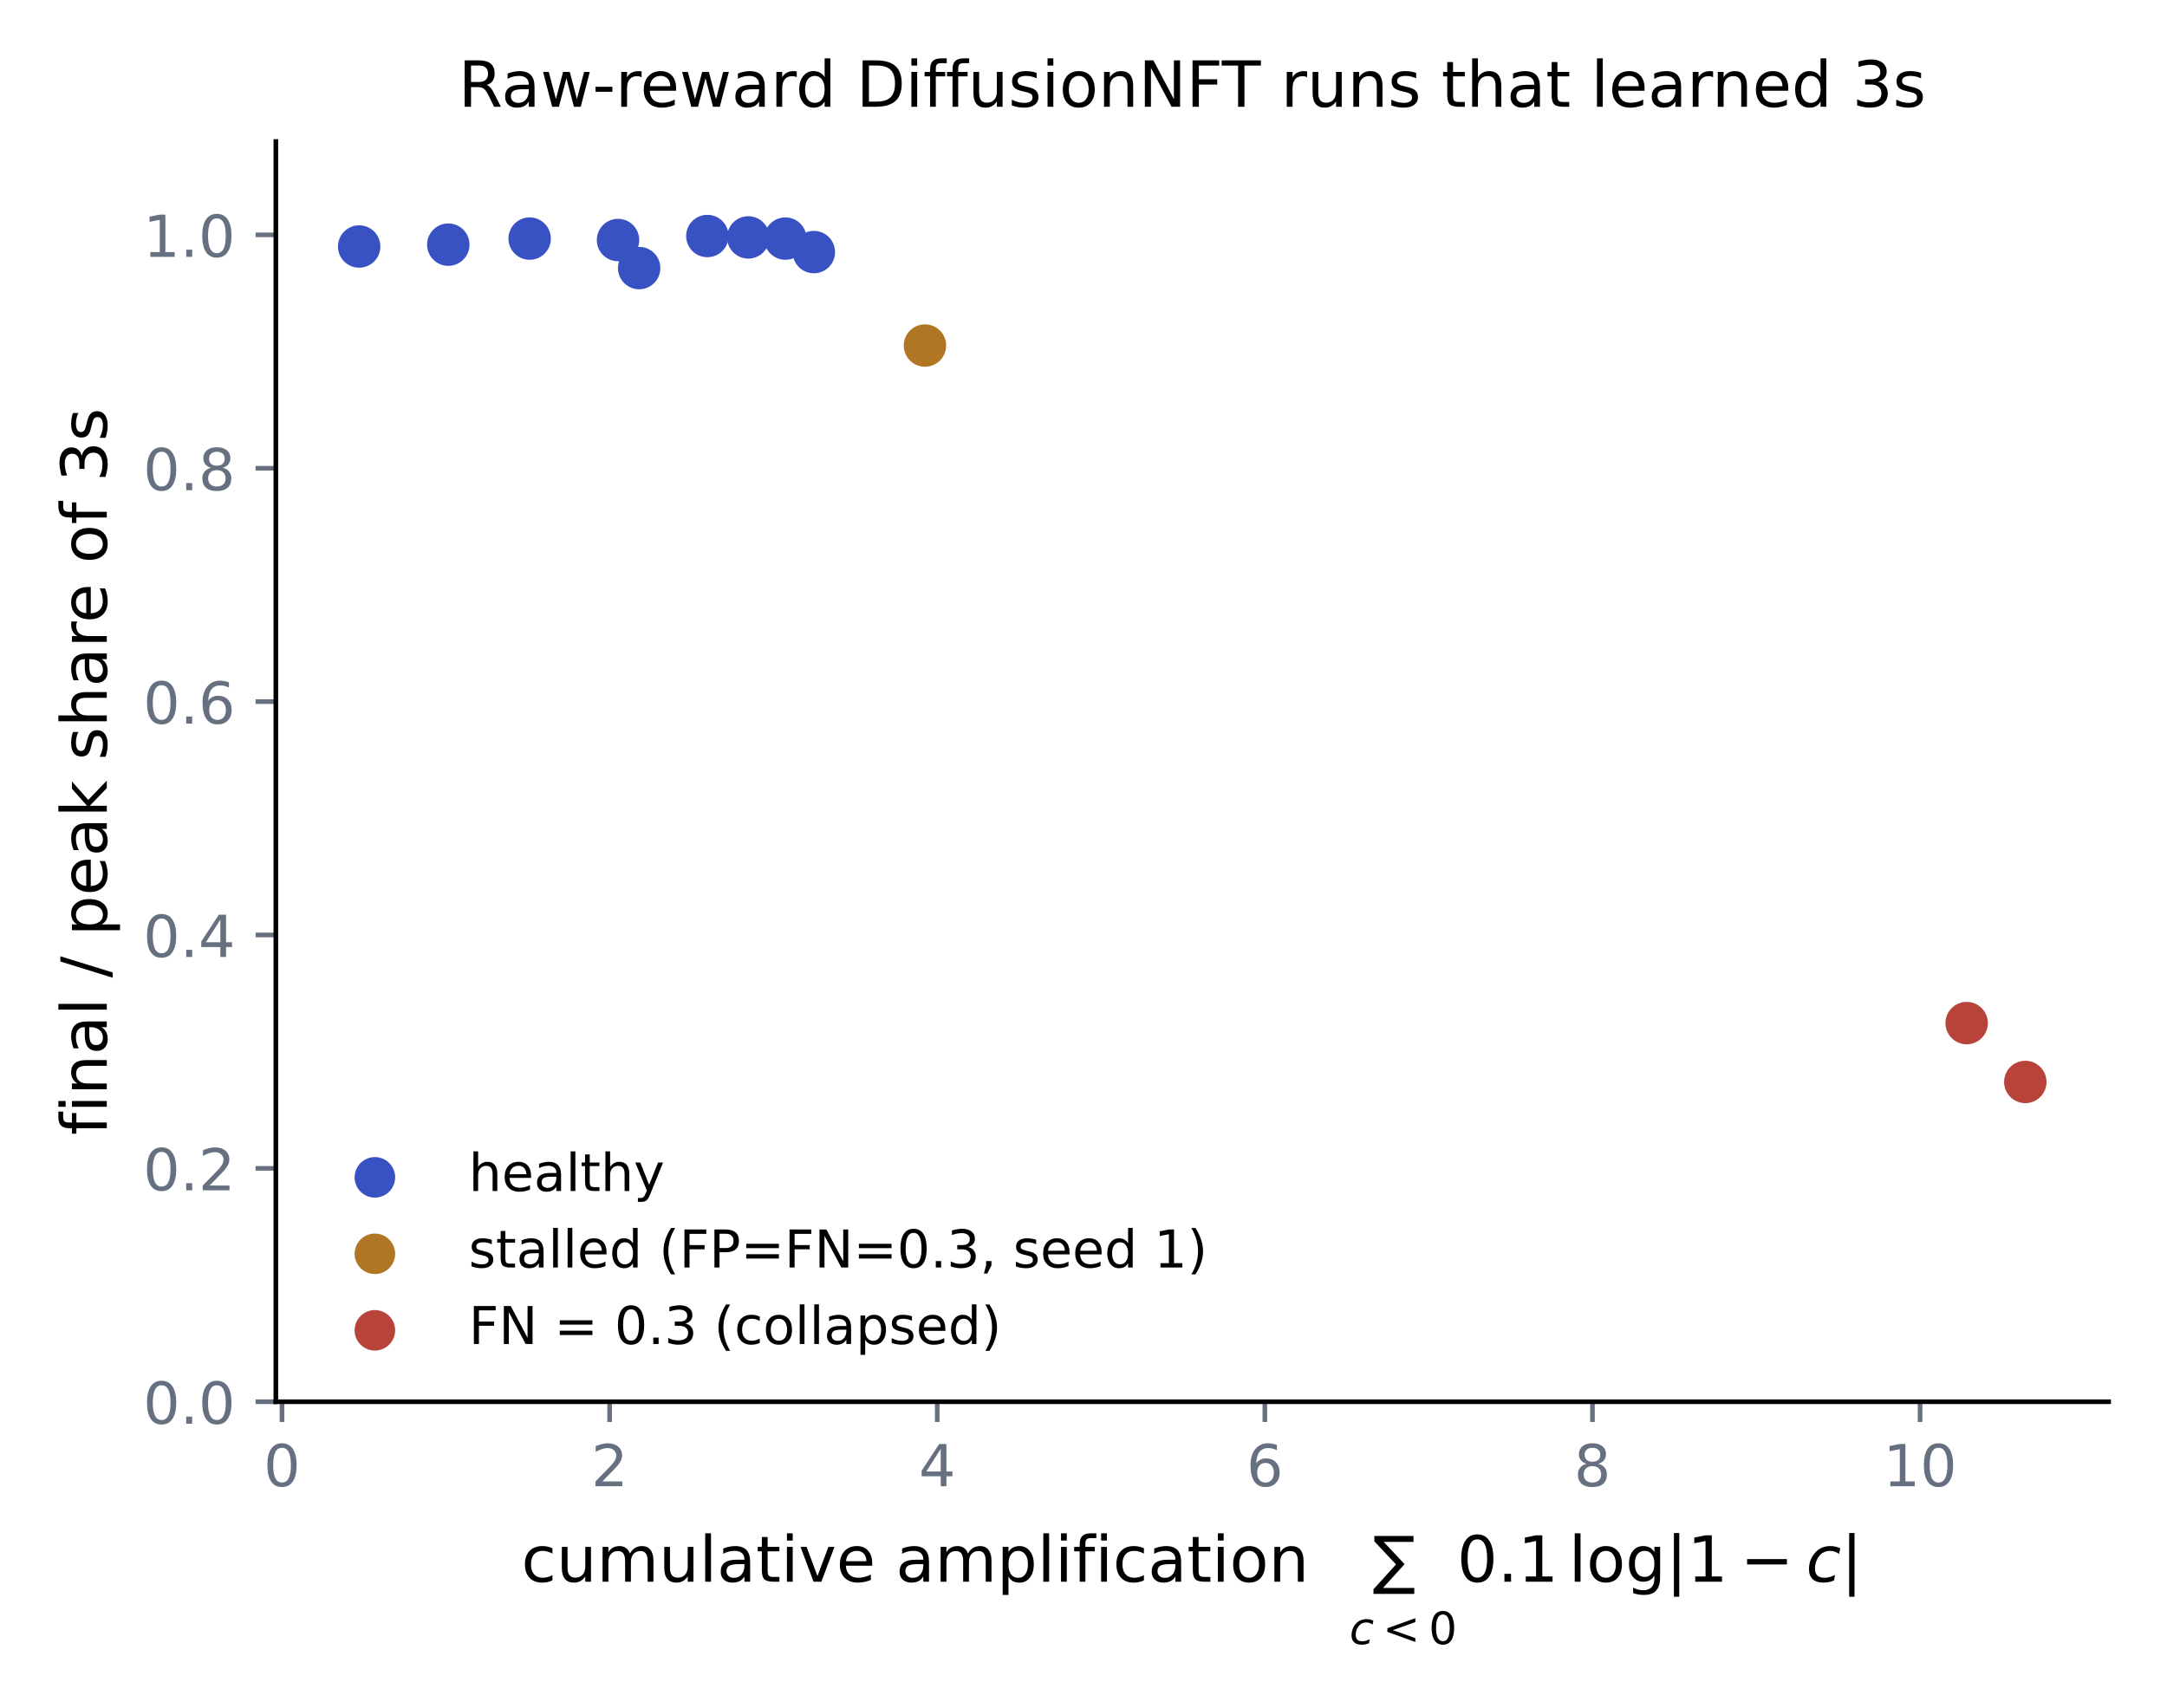
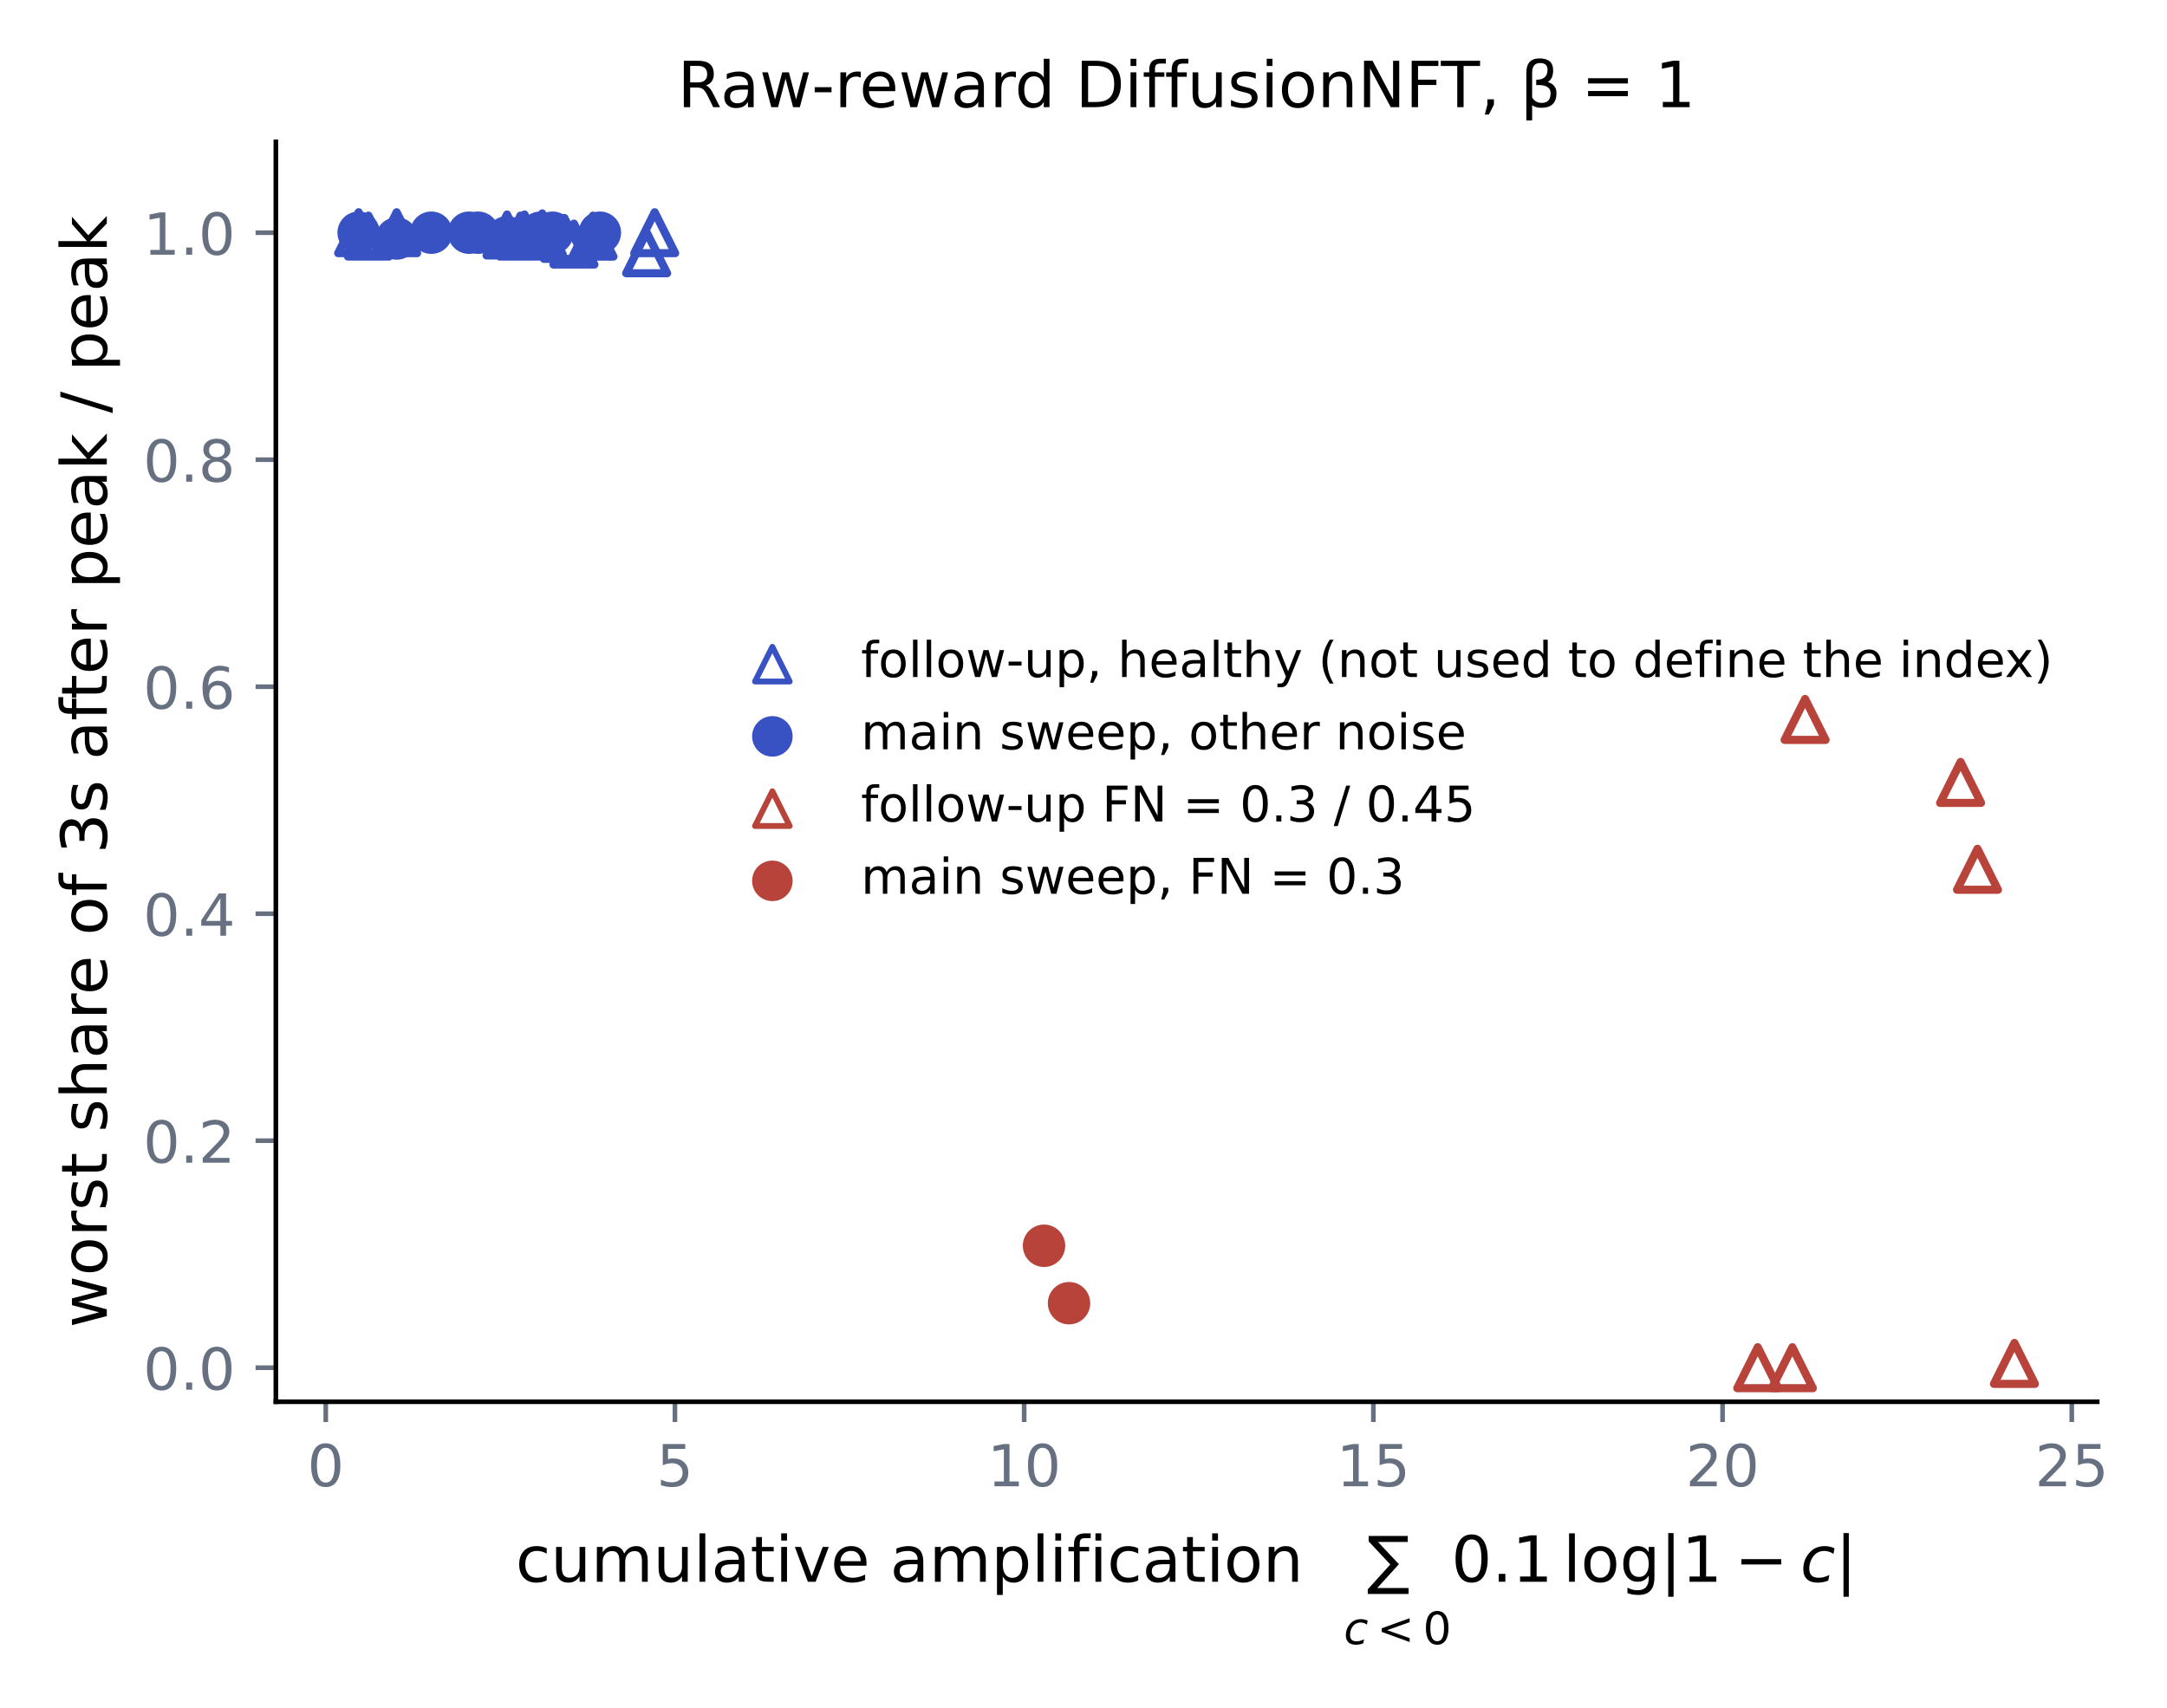
- <svg xmlns="http://www.w3.org/2000/svg" xmlns:xlink="http://www.w3.org/1999/xlink" width="374.16pt" height="294.96pt" viewBox="0 0 374.16 294.96" version="1.1">
+ <svg xmlns="http://www.w3.org/2000/svg" xmlns:xlink="http://www.w3.org/1999/xlink" width="374.153pt" height="294.96pt" viewBox="0 0 374.153 294.96" version="1.1">
  <defs>
    <style type="text/css">*{stroke-linejoin: round; stroke-linecap: butt}</style>
  </defs>
  <g id="figure_1">
    <g id="patch_1">
-       <path d="M 0 294.96  L 374.16 294.96  L 374.16 0  L 0 0  z " style="fill: #ffffff" />
+       <path d="M 0 294.96  L 374.153 294.96  L 374.153 0  L 0 0  z " style="fill: #ffffff" />
    </g>
    <g id="axes_1">
      <g id="patch_2">
-         <path d="M 47.629 242.091  L 364.08 242.091  L 364.08 24.438  L 47.629 24.438  z " style="fill: #ffffff" />
-       </g>
-       <g id="PathCollection_1" />
+         <path d="M 47.629 242.091  L 362.105 242.091  L 362.105 24.507  L 47.629 24.507  z " style="fill: #ffffff" />
+       </g>
+       <g id="PathCollection_1">
+         <path d="M 0 291.96  L -1 293.96  M 2 295.96  L 0 291.96  " clip-path="url(#pb9913b34c0)" style="fill: none; stroke: #3852c4" />
+       </g>
      <g id="PathCollection_2" />
-       <g id="PathCollection_3" />
+       <g id="PathCollection_3">
+         <path d="M 0 291.96  L -1 293.96  M 2 295.96  L 0 291.96  " clip-path="url(#pb9913b34c0)" style="fill: none; stroke: #b8433a" />
+       </g>
+       <g id="PathCollection_4" />
      <g id="matplotlib.axis_1">
        <g id="xtick_1">
          <g id="line2d_1">
            <defs>
-               <path id="me8b8d23916" d="M 0 0  L 0 3.5  " style="stroke: #667080; stroke-width: 0.8" />
+               <path id="m4559c997e4" d="M 0 0  L 0 3.5  " style="stroke: #667080; stroke-width: 0.8" />
            </defs>
            <g>
-               <use xlink:href="#me8b8d23916" x="48.693" y="242.091" style="fill: #667080; stroke: #667080; stroke-width: 0.8" />
+               <use xlink:href="#m4559c997e4" x="56.244" y="242.091" style="fill: #667080; stroke: #667080; stroke-width: 0.8" />
            </g>
          </g>
          <g id="text_1">
-             <text style="font-size: 10px; font-family: 'DejaVu Sans'; text-anchor: middle; fill: #667080" x="48.693" y="256.69" transform="rotate(-0 48.69291 256.6898)">0</text>
+             <text style="font-size: 10px; font-family: 'DejaVu Sans'; text-anchor: middle; fill: #667080" x="56.244" y="256.69" transform="rotate(-0 56.24432 256.6898)">0</text>
          </g>
        </g>
        <g id="xtick_2">
          <g id="line2d_2">
            <g>
-               <use xlink:href="#me8b8d23916" x="105.26" y="242.091" style="fill: #667080; stroke: #667080; stroke-width: 0.8" />
+               <use xlink:href="#m4559c997e4" x="116.537" y="242.091" style="fill: #667080; stroke: #667080; stroke-width: 0.8" />
            </g>
          </g>
          <g id="text_2">
-             <text style="font-size: 10px; font-family: 'DejaVu Sans'; text-anchor: middle; fill: #667080" x="105.26" y="256.69" transform="rotate(-0 105.2595 256.6898)">2</text>
+             <text style="font-size: 10px; font-family: 'DejaVu Sans'; text-anchor: middle; fill: #667080" x="116.537" y="256.69" transform="rotate(-0 116.5375 256.6898)">5</text>
          </g>
        </g>
        <g id="xtick_3">
          <g id="line2d_3">
            <g>
-               <use xlink:href="#me8b8d23916" x="161.826" y="242.091" style="fill: #667080; stroke: #667080; stroke-width: 0.8" />
+               <use xlink:href="#m4559c997e4" x="176.831" y="242.091" style="fill: #667080; stroke: #667080; stroke-width: 0.8" />
            </g>
          </g>
          <g id="text_3">
-             <text style="font-size: 10px; font-family: 'DejaVu Sans'; text-anchor: middle; fill: #667080" x="161.826" y="256.69" transform="rotate(-0 161.8262 256.6898)">4</text>
+             <text style="font-size: 10px; font-family: 'DejaVu Sans'; text-anchor: middle; fill: #667080" x="176.831" y="256.69" transform="rotate(-0 176.8307 256.6898)">10</text>
          </g>
        </g>
        <g id="xtick_4">
          <g id="line2d_4">
            <g>
-               <use xlink:href="#me8b8d23916" x="218.393" y="242.091" style="fill: #667080; stroke: #667080; stroke-width: 0.8" />
+               <use xlink:href="#m4559c997e4" x="237.124" y="242.091" style="fill: #667080; stroke: #667080; stroke-width: 0.8" />
            </g>
          </g>
          <g id="text_4">
-             <text style="font-size: 10px; font-family: 'DejaVu Sans'; text-anchor: middle; fill: #667080" x="218.393" y="256.69" transform="rotate(-0 218.3928 256.6898)">6</text>
+             <text style="font-size: 10px; font-family: 'DejaVu Sans'; text-anchor: middle; fill: #667080" x="237.124" y="256.69" transform="rotate(-0 237.1238 256.6898)">15</text>
          </g>
        </g>
        <g id="xtick_5">
          <g id="line2d_5">
            <g>
-               <use xlink:href="#me8b8d23916" x="274.959" y="242.091" style="fill: #667080; stroke: #667080; stroke-width: 0.8" />
+               <use xlink:href="#m4559c997e4" x="297.417" y="242.091" style="fill: #667080; stroke: #667080; stroke-width: 0.8" />
            </g>
          </g>
          <g id="text_5">
-             <text style="font-size: 10px; font-family: 'DejaVu Sans'; text-anchor: middle; fill: #667080" x="274.959" y="256.69" transform="rotate(-0 274.9594 256.6898)">8</text>
+             <text style="font-size: 10px; font-family: 'DejaVu Sans'; text-anchor: middle; fill: #667080" x="297.417" y="256.69" transform="rotate(-0 297.417 256.6898)">20</text>
          </g>
        </g>
        <g id="xtick_6">
          <g id="line2d_6">
            <g>
-               <use xlink:href="#me8b8d23916" x="331.526" y="242.091" style="fill: #667080; stroke: #667080; stroke-width: 0.8" />
+               <use xlink:href="#m4559c997e4" x="357.71" y="242.091" style="fill: #667080; stroke: #667080; stroke-width: 0.8" />
            </g>
          </g>
          <g id="text_6">
-             <text style="font-size: 10px; font-family: 'DejaVu Sans'; text-anchor: middle; fill: #667080" x="331.526" y="256.69" transform="rotate(-0 331.5261 256.6898)">10</text>
+             <text style="font-size: 10px; font-family: 'DejaVu Sans'; text-anchor: middle; fill: #667080" x="357.71" y="256.69" transform="rotate(-0 357.7102 256.6898)">25</text>
          </g>
        </g>
        <g id="text_7">
-           <g transform="translate(90.02429 273.9895)">
+           <g transform="translate(89.03717 273.9895)">
            <text>
              <tspan x="0" y="-0.812" style="font-size: 11px; font-family: 'DejaVu Sans'">c</tspan>
              <tspan x="6.048" y="-0.812" style="font-size: 11px; font-family: 'DejaVu Sans'">u</tspan>
              <tspan x="13.02" y="-0.812" style="font-size: 11px; font-family: 'DejaVu Sans'">m</tspan>
              <tspan x="23.735" y="-0.812" style="font-size: 11px; font-family: 'DejaVu Sans'">u</tspan>
              <tspan x="30.707" y="-0.812" style="font-size: 11px; font-family: 'DejaVu Sans'">l</tspan>
              <tspan x="33.763" y="-0.812" style="font-size: 11px; font-family: 'DejaVu Sans'">a</tspan>
              <tspan x="40.503" y="-0.812" style="font-size: 11px; font-family: 'DejaVu Sans'">t</tspan>
              <tspan x="44.816" y="-0.812" style="font-size: 11px; font-family: 'DejaVu Sans'">i</tspan>
              <tspan x="47.873" y="-0.812" style="font-size: 11px; font-family: 'DejaVu Sans'">v</tspan>
              <tspan x="54.382" y="-0.812" style="font-size: 11px; font-family: 'DejaVu Sans'">e</tspan>
              <tspan x="61.15" y="-0.812" style="font-size: 11px; font-family: 'DejaVu Sans'"> </tspan>
              <tspan x="64.646" y="-0.812" style="font-size: 11px; font-family: 'DejaVu Sans'">a</tspan>
              <tspan x="71.387" y="-0.812" style="font-size: 11px; font-family: 'DejaVu Sans'">m</tspan>
              <tspan x="82.103" y="-0.812" style="font-size: 11px; font-family: 'DejaVu Sans'">p</tspan>
              <tspan x="89.085" y="-0.812" style="font-size: 11px; font-family: 'DejaVu Sans'">l</tspan>
              <tspan x="92.141" y="-0.812" style="font-size: 11px; font-family: 'DejaVu Sans'">i</tspan>
              <tspan x="95.197" y="-0.812" style="font-size: 11px; font-family: 'DejaVu Sans'">f</tspan>
              <tspan x="99.07" y="-0.812" style="font-size: 11px; font-family: 'DejaVu Sans'">i</tspan>
              <tspan x="102.126" y="-0.812" style="font-size: 11px; font-family: 'DejaVu Sans'">c</tspan>
              <tspan x="108.174" y="-0.812" style="font-size: 11px; font-family: 'DejaVu Sans'">a</tspan>
              <tspan x="114.915" y="-0.812" style="font-size: 11px; font-family: 'DejaVu Sans'">t</tspan>
              <tspan x="119.228" y="-0.812" style="font-size: 11px; font-family: 'DejaVu Sans'">i</tspan>
              <tspan x="122.284" y="-0.812" style="font-size: 11px; font-family: 'DejaVu Sans'">o</tspan>
              <tspan x="129.014" y="-0.812" style="font-size: 11px; font-family: 'DejaVu Sans'">n</tspan>
              <tspan x="135.985" y="-0.812" style="font-size: 11px; font-family: 'DejaVu Sans'"> </tspan>
              <tspan x="139.482" y="-0.812" style="font-size: 11px; font-family: 'DejaVu Sans'"> </tspan>
              <tspan x="161.563" y="-0.812" style="font-size: 11px; font-family: 'DejaVu Sans'">0</tspan>
              <tspan x="168.562" y="-0.812" style="font-size: 11px; font-family: 'DejaVu Sans'">.</tspan>
              <tspan x="172.058" y="-0.812" style="font-size: 11px; font-family: 'DejaVu Sans'">1</tspan>
              <tspan x="180.843" y="-0.812" style="font-size: 11px; font-family: 'DejaVu Sans'">l</tspan>
              <tspan x="183.899" y="-0.812" style="font-size: 11px; font-family: 'DejaVu Sans'">o</tspan>
              <tspan x="190.629" y="-0.812" style="font-size: 11px; font-family: 'DejaVu Sans'">g</tspan>
              <tspan x="197.611" y="-0.812" style="font-size: 11px; font-family: 'DejaVu Sans'">|</tspan>
              <tspan x="201.317" y="-0.812" style="font-size: 11px; font-family: 'DejaVu Sans'">1</tspan>
              <tspan x="210.459" y="-0.812" style="font-size: 11px; font-family: 'DejaVu Sans'">−</tspan>
              <tspan x="227.867" y="-0.812" style="font-size: 11px; font-family: 'DejaVu Sans'">|</tspan>
              <tspan x="146.979" y="-0.812" style="font-size: 11px; font-family: 'DejaVu Sans Display'">∑</tspan>
              <tspan x="142.979" y="9.955" style="font-style: oblique; font-size: 7.7px; font-family: 'DejaVu Sans'">c</tspan>
              <tspan x="148.712" y="9.955" style="font-size: 7.7px; font-family: 'DejaVu Sans'">&lt;</tspan>
              <tspan x="156.664" y="9.955" style="font-size: 7.7px; font-family: 'DejaVu Sans'">0</tspan>
              <tspan x="221.819" y="-0.812" style="font-style: oblique; font-size: 11px; font-family: 'DejaVu Sans'">c</tspan>
            </text>
          </g>
        </g>
      </g>
      <g id="matplotlib.axis_2">
        <g id="ytick_1">
          <g id="line2d_7">
            <defs>
-               <path id="mddb05b97f5" d="M 0 0  L -3.5 0  " style="stroke: #667080; stroke-width: 0.8" />
+               <path id="m9f59ef8e1e" d="M 0 0  L -3.5 0  " style="stroke: #667080; stroke-width: 0.8" />
            </defs>
            <g>
-               <use xlink:href="#mddb05b97f5" x="47.629" y="242.091" style="fill: #667080; stroke: #667080; stroke-width: 0.8" />
+               <use xlink:href="#m9f59ef8e1e" x="47.629" y="236.211" style="fill: #667080; stroke: #667080; stroke-width: 0.8" />
            </g>
          </g>
          <g id="text_8">
-             <text style="font-size: 10px; font-family: 'DejaVu Sans'; text-anchor: end; fill: #667080" x="40.629" y="245.891" transform="rotate(-0 40.62906 245.8906)">0.0</text>
+             <text style="font-size: 10px; font-family: 'DejaVu Sans'; text-anchor: end; fill: #667080" x="40.629" y="240.01" transform="rotate(-0 40.62906 240.01)">0.0</text>
          </g>
        </g>
        <g id="ytick_2">
          <g id="line2d_8">
            <g>
-               <use xlink:href="#mddb05b97f5" x="47.629" y="201.785" style="fill: #667080; stroke: #667080; stroke-width: 0.8" />
+               <use xlink:href="#m9f59ef8e1e" x="47.629" y="197.006" style="fill: #667080; stroke: #667080; stroke-width: 0.8" />
            </g>
          </g>
          <g id="text_9">
-             <text style="font-size: 10px; font-family: 'DejaVu Sans'; text-anchor: end; fill: #667080" x="40.629" y="205.584" transform="rotate(-0 40.62906 205.5845)">0.2</text>
+             <text style="font-size: 10px; font-family: 'DejaVu Sans'; text-anchor: end; fill: #667080" x="40.629" y="200.806" transform="rotate(-0 40.62906 200.8056)">0.2</text>
          </g>
        </g>
        <g id="ytick_3">
          <g id="line2d_9">
            <g>
-               <use xlink:href="#mddb05b97f5" x="47.629" y="161.479" style="fill: #667080; stroke: #667080; stroke-width: 0.8" />
+               <use xlink:href="#m9f59ef8e1e" x="47.629" y="157.802" style="fill: #667080; stroke: #667080; stroke-width: 0.8" />
            </g>
          </g>
          <g id="text_10">
-             <text style="font-size: 10px; font-family: 'DejaVu Sans'; text-anchor: end; fill: #667080" x="40.629" y="165.278" transform="rotate(-0 40.62906 165.2783)">0.4</text>
+             <text style="font-size: 10px; font-family: 'DejaVu Sans'; text-anchor: end; fill: #667080" x="40.629" y="161.601" transform="rotate(-0 40.62906 161.6012)">0.4</text>
          </g>
        </g>
        <g id="ytick_4">
          <g id="line2d_10">
            <g>
-               <use xlink:href="#mddb05b97f5" x="47.629" y="121.173" style="fill: #667080; stroke: #667080; stroke-width: 0.8" />
+               <use xlink:href="#m9f59ef8e1e" x="47.629" y="118.598" style="fill: #667080; stroke: #667080; stroke-width: 0.8" />
            </g>
          </g>
          <g id="text_11">
-             <text style="font-size: 10px; font-family: 'DejaVu Sans'; text-anchor: end; fill: #667080" x="40.629" y="124.972" transform="rotate(-0 40.62906 124.9722)">0.6</text>
+             <text style="font-size: 10px; font-family: 'DejaVu Sans'; text-anchor: end; fill: #667080" x="40.629" y="122.397" transform="rotate(-0 40.62906 122.3968)">0.6</text>
          </g>
        </g>
        <g id="ytick_5">
          <g id="line2d_11">
            <g>
-               <use xlink:href="#mddb05b97f5" x="47.629" y="80.867" style="fill: #667080; stroke: #667080; stroke-width: 0.8" />
+               <use xlink:href="#m9f59ef8e1e" x="47.629" y="79.393" style="fill: #667080; stroke: #667080; stroke-width: 0.8" />
            </g>
          </g>
          <g id="text_12">
-             <text style="font-size: 10px; font-family: 'DejaVu Sans'; text-anchor: end; fill: #667080" x="40.629" y="84.666" transform="rotate(-0 40.62906 84.66608)">0.8</text>
+             <text style="font-size: 10px; font-family: 'DejaVu Sans'; text-anchor: end; fill: #667080" x="40.629" y="83.192" transform="rotate(-0 40.62906 83.1924)">0.8</text>
          </g>
        </g>
        <g id="ytick_6">
          <g id="line2d_12">
            <g>
-               <use xlink:href="#mddb05b97f5" x="47.629" y="40.561" style="fill: #667080; stroke: #667080; stroke-width: 0.8" />
+               <use xlink:href="#m9f59ef8e1e" x="47.629" y="40.189" style="fill: #667080; stroke: #667080; stroke-width: 0.8" />
            </g>
          </g>
          <g id="text_13">
-             <text style="font-size: 10px; font-family: 'DejaVu Sans'; text-anchor: end; fill: #667080" x="40.629" y="44.36" transform="rotate(-0 40.62906 44.35995)">1.0</text>
+             <text style="font-size: 10px; font-family: 'DejaVu Sans'; text-anchor: end; fill: #667080" x="40.629" y="43.988" transform="rotate(-0 40.62906 43.98801)">1.0</text>
          </g>
        </g>
        <g id="text_14">
-           <text style="font-size: 11px; font-family: 'DejaVu Sans'; text-anchor: middle" x="18.438" y="133.265" transform="rotate(-90 18.43828 133.2648)">final / peak share of 3s</text>
+           <text style="font-size: 11px; font-family: 'DejaVu Sans'; text-anchor: middle" x="18.438" y="133.299" transform="rotate(-90 18.43828 133.2992)">worst share of 3s after peak / peak</text>
        </g>
      </g>
      <g id="patch_3">
-         <path d="M 47.629 242.091  L 47.629 24.438  " style="fill: none; stroke: #000000; stroke-width: 0.8; stroke-linejoin: miter; stroke-linecap: square" />
+         <path d="M 47.629 242.091  L 47.629 24.507  " style="fill: none; stroke: #000000; stroke-width: 0.8; stroke-linejoin: miter; stroke-linecap: square" />
      </g>
      <g id="patch_4">
-         <path d="M 47.629 242.091  L 364.08 242.091  " style="fill: none; stroke: #000000; stroke-width: 0.8; stroke-linejoin: miter; stroke-linecap: square" />
-       </g>
-       <g id="PathCollection_4">
+         <path d="M 47.629 242.091  L 362.105 242.091  " style="fill: none; stroke: #000000; stroke-width: 0.8; stroke-linejoin: miter; stroke-linecap: square" />
+       </g>
+       <g id="PathCollection_5">
        <defs>
-           <path id="m307fa32b7a" d="M 0 3.162  C 0.839 3.162 1.643 2.829 2.236 2.236  C 2.829 1.643 3.162 0.839 3.162 0  C 3.162 -0.839 2.829 -1.643 2.236 -2.236  C 1.643 -2.829 0.839 -3.162 0 -3.162  C -0.839 -3.162 -1.643 -2.829 -2.236 -2.236  C -2.829 -1.643 -3.162 -0.839 -3.162 0  C -3.162 0.839 -2.829 1.643 -2.236 2.236  C -1.643 2.829 -0.839 3.162 0 3.162  z " style="stroke: #3852c4" />
+           <path id="mbf8e5ed154" d="M 0 3.162  C 0.839 3.162 1.643 2.829 2.236 2.236  C 2.829 1.643 3.162 0.839 3.162 0  C 3.162 -0.839 2.829 -1.643 2.236 -2.236  C 1.643 -2.829 0.839 -3.162 0 -3.162  C -0.839 -3.162 -1.643 -2.829 -2.236 -2.236  C -2.829 -1.643 -3.162 -0.839 -3.162 0  C -3.162 0.839 -2.829 1.643 -2.236 2.236  C -1.643 2.829 -0.839 3.162 0 3.162  z " style="stroke: #3852c4" />
        </defs>
-         <g clip-path="url(#pedf0e9ee91)">
-           <use xlink:href="#m307fa32b7a" x="122.136" y="40.762" style="fill: #3852c4; stroke: #3852c4" />
-         </g>
-       </g>
-       <g id="PathCollection_5">
-         <g clip-path="url(#pedf0e9ee91)">
-           <use xlink:href="#m307fa32b7a" x="129.2" y="41.004" style="fill: #3852c4; stroke: #3852c4" />
+         <g clip-path="url(#pb9913b34c0)">
+           <use xlink:href="#mbf8e5ed154" x="87.557" y="40.973" style="fill: #3852c4; stroke: #3852c4" />
        </g>
      </g>
      <g id="PathCollection_6">
-         <g clip-path="url(#pedf0e9ee91)">
-           <use xlink:href="#m307fa32b7a" x="91.449" y="41.206" style="fill: #3852c4; stroke: #3852c4" />
+         <g clip-path="url(#pb9913b34c0)">
+           <use xlink:href="#mbf8e5ed154" x="90.569" y="40.973" style="fill: #3852c4; stroke: #3852c4" />
        </g>
      </g>
      <g id="PathCollection_7">
-         <g clip-path="url(#pedf0e9ee91)">
-           <use xlink:href="#m307fa32b7a" x="106.708" y="41.455" style="fill: #3852c4; stroke: #3852c4" />
+         <g clip-path="url(#pb9913b34c0)">
+           <use xlink:href="#mbf8e5ed154" x="74.473" y="40.189" style="fill: #3852c4; stroke: #3852c4" />
        </g>
      </g>
      <g id="PathCollection_8">
-         <g clip-path="url(#pedf0e9ee91)">
-           <use xlink:href="#m307fa32b7a" x="110.357" y="46.3" style="fill: #3852c4; stroke: #3852c4" />
+         <g clip-path="url(#pb9913b34c0)">
+           <use xlink:href="#mbf8e5ed154" x="80.979" y="40.189" style="fill: #3852c4; stroke: #3852c4" />
        </g>
      </g>
      <g id="PathCollection_9">
+         <g clip-path="url(#pb9913b34c0)">
+           <use xlink:href="#mbf8e5ed154" x="82.535" y="40.189" style="fill: #3852c4; stroke: #3852c4" />
+         </g>
+       </g>
+       <g id="PathCollection_10">
+         <g clip-path="url(#pb9913b34c0)">
+           <use xlink:href="#mbf8e5ed154" x="103.575" y="40.189" style="fill: #3852c4; stroke: #3852c4" />
+         </g>
+       </g>
+       <g id="PathCollection_11">
+         <g clip-path="url(#pb9913b34c0)">
+           <use xlink:href="#mbf8e5ed154" x="61.923" y="40.189" style="fill: #3852c4; stroke: #3852c4" />
+         </g>
+       </g>
+       <g id="PathCollection_12">
+         <g clip-path="url(#pb9913b34c0)">
+           <use xlink:href="#mbf8e5ed154" x="68.485" y="41.193" style="fill: #3852c4; stroke: #3852c4" />
+         </g>
+       </g>
+       <g id="PathCollection_13">
        <defs>
-           <path id="m6846294705" d="M 0 3.162  C 0.839 3.162 1.643 2.829 2.236 2.236  C 2.829 1.643 3.162 0.839 3.162 0  C 3.162 -0.839 2.829 -1.643 2.236 -2.236  C 1.643 -2.829 0.839 -3.162 0 -3.162  C -0.839 -3.162 -1.643 -2.829 -2.236 -2.236  C -2.829 -1.643 -3.162 -0.839 -3.162 0  C -3.162 0.839 -2.829 1.643 -2.236 2.236  C -1.643 2.829 -0.839 3.162 0 3.162  z " style="stroke: #b17624" />
+           <path id="mb64fbafdfe" d="M 0 3.162  C 0.839 3.162 1.643 2.829 2.236 2.236  C 2.829 1.643 3.162 0.839 3.162 0  C 3.162 -0.839 2.829 -1.643 2.236 -2.236  C 1.643 -2.829 0.839 -3.162 0 -3.162  C -0.839 -3.162 -1.643 -2.829 -2.236 -2.236  C -2.829 -1.643 -3.162 -0.839 -3.162 0  C -3.162 0.839 -2.829 1.643 -2.236 2.236  C -1.643 2.829 -0.839 3.162 0 3.162  z " style="stroke: #b8433a" />
        </defs>
-         <g clip-path="url(#pedf0e9ee91)">
-           <use xlink:href="#m6846294705" x="159.705" y="59.679" style="fill: #b17624; stroke: #b17624" />
-         </g>
-       </g>
-       <g id="PathCollection_10">
-         <g clip-path="url(#pedf0e9ee91)">
-           <use xlink:href="#m307fa32b7a" x="62.013" y="42.574" style="fill: #3852c4; stroke: #3852c4" />
-         </g>
-       </g>
-       <g id="PathCollection_11">
-         <g clip-path="url(#pedf0e9ee91)">
-           <use xlink:href="#m307fa32b7a" x="77.402" y="42.254" style="fill: #3852c4; stroke: #3852c4" />
-         </g>
-       </g>
-       <g id="PathCollection_12">
-         <defs>
-           <path id="ma1ceb208af" d="M 0 3.162  C 0.839 3.162 1.643 2.829 2.236 2.236  C 2.829 1.643 3.162 0.839 3.162 0  C 3.162 -0.839 2.829 -1.643 2.236 -2.236  C 1.643 -2.829 0.839 -3.162 0 -3.162  C -0.839 -3.162 -1.643 -2.829 -2.236 -2.236  C -2.829 -1.643 -3.162 -0.839 -3.162 0  C -3.162 0.839 -2.829 1.643 -2.236 2.236  C -1.643 2.829 -0.839 3.162 0 3.162  z " style="stroke: #b8433a" />
-         </defs>
-         <g clip-path="url(#pedf0e9ee91)">
-           <use xlink:href="#ma1ceb208af" x="339.57" y="176.697" style="fill: #b8433a; stroke: #b8433a" />
-         </g>
-       </g>
-       <g id="PathCollection_13">
-         <g clip-path="url(#pedf0e9ee91)">
-           <use xlink:href="#ma1ceb208af" x="349.695" y="186.864" style="fill: #b8433a; stroke: #b8433a" />
+         <g clip-path="url(#pb9913b34c0)">
+           <use xlink:href="#mb64fbafdfe" x="180.26" y="215.153" style="fill: #b8433a; stroke: #b8433a" />
        </g>
      </g>
      <g id="PathCollection_14">
-         <g clip-path="url(#pedf0e9ee91)">
-           <use xlink:href="#m307fa32b7a" x="135.601" y="41.206" style="fill: #3852c4; stroke: #3852c4" />
+         <g clip-path="url(#pb9913b34c0)">
+           <use xlink:href="#mb64fbafdfe" x="184.577" y="225.07" style="fill: #b8433a; stroke: #b8433a" />
        </g>
      </g>
      <g id="PathCollection_15">
-         <g clip-path="url(#pedf0e9ee91)">
-           <use xlink:href="#m307fa32b7a" x="140.522" y="43.539" style="fill: #3852c4; stroke: #3852c4" />
-         </g>
+         <g clip-path="url(#pb9913b34c0)">
+           <use xlink:href="#mbf8e5ed154" x="93.298" y="40.189" style="fill: #3852c4; stroke: #3852c4" />
+         </g>
+       </g>
+       <g id="PathCollection_16">
+         <g clip-path="url(#pb9913b34c0)">
+           <use xlink:href="#mbf8e5ed154" x="95.396" y="40.189" style="fill: #3852c4; stroke: #3852c4" />
+         </g>
+       </g>
+       <g id="PathCollection_17">
+         <path d="M 87.542 37.045  L 84.006 44.116  L 91.077 44.116  L 87.542 37.045  z " clip-path="url(#pb9913b34c0)" style="fill: none; stroke: #3852c4; stroke-width: 1.4" />
+       </g>
+       <g id="PathCollection_18">
+         <path d="M 90.569 37.045  L 87.033 44.116  L 94.104 44.116  L 90.569 37.045  z " clip-path="url(#pb9913b34c0)" style="fill: none; stroke: #3852c4; stroke-width: 1.4" />
+       </g>
+       <g id="PathCollection_19">
+         <path d="M 89.861 37.241  L 86.326 44.312  L 93.397 44.312  L 89.861 37.241  z " clip-path="url(#pb9913b34c0)" style="fill: none; stroke: #3852c4; stroke-width: 1.4" />
+       </g>
+       <g id="PathCollection_20">
+         <path d="M 61.923 36.653  L 58.388 43.724  L 65.459 43.724  L 61.923 36.653  z " clip-path="url(#pb9913b34c0)" style="fill: none; stroke: #3852c4; stroke-width: 1.4" />
+       </g>
+       <g id="PathCollection_21">
+         <path d="M 68.485 36.653  L 64.949 43.724  L 72.02 43.724  L 68.485 36.653  z " clip-path="url(#pb9913b34c0)" style="fill: none; stroke: #3852c4; stroke-width: 1.4" />
+       </g>
+       <g id="PathCollection_22">
+         <path d="M 63.624 37.241  L 60.088 44.312  L 67.16 44.312  L 63.624 37.241  z " clip-path="url(#pb9913b34c0)" style="fill: none; stroke: #3852c4; stroke-width: 1.4" />
+       </g>
+       <g id="PathCollection_23">
+         <path d="M 93.625 36.849  L 90.09 43.92  L 97.161 43.92  L 93.625 36.849  z " clip-path="url(#pb9913b34c0)" style="fill: none; stroke: #3852c4; stroke-width: 1.4" />
+       </g>
+       <g id="PathCollection_24">
+         <path d="M 99.095 38.619  L 95.56 45.69  L 102.631 45.69  L 99.095 38.619  z " clip-path="url(#pb9913b34c0)" style="fill: none; stroke: #3852c4; stroke-width: 1.4" />
+       </g>
+       <g id="PathCollection_25">
+         <path d="M 97.448 37.638  L 93.912 44.709  L 100.983 44.709  L 97.448 37.638  z " clip-path="url(#pb9913b34c0)" style="fill: none; stroke: #3852c4; stroke-width: 1.4" />
+       </g>
+       <g id="PathCollection_26">
+         <path d="M 102.387 37.242  L 98.852 44.314  L 105.923 44.314  L 102.387 37.242  z " clip-path="url(#pb9913b34c0)" style="fill: none; stroke: #3852c4; stroke-width: 1.4" />
+       </g>
+       <g id="PathCollection_27">
+         <path d="M 111.651 40.121  L 108.115 47.192  L 115.187 47.192  L 111.651 40.121  z " clip-path="url(#pb9913b34c0)" style="fill: none; stroke: #3852c4; stroke-width: 1.4" />
+       </g>
+       <g id="PathCollection_28">
+         <path d="M 113.04 36.653  L 109.505 43.724  L 116.576 43.724  L 113.04 36.653  z " clip-path="url(#pb9913b34c0)" style="fill: none; stroke: #3852c4; stroke-width: 1.4" />
+       </g>
+       <g id="PathCollection_29">
+         <path d="M 303.489 232.675  L 299.953 239.746  L 307.024 239.746  L 303.489 232.675  z " clip-path="url(#pb9913b34c0)" style="fill: none; stroke: #b8433a; stroke-width: 1.4" />
+       </g>
+       <g id="PathCollection_30">
+         <path d="M 309.466 232.675  L 305.93 239.746  L 313.001 239.746  L 309.466 232.675  z " clip-path="url(#pb9913b34c0)" style="fill: none; stroke: #b8433a; stroke-width: 1.4" />
+       </g>
+       <g id="PathCollection_31">
+         <path d="M 347.811 231.933  L 344.275 239.004  L 351.346 239.004  L 347.811 231.933  z " clip-path="url(#pb9913b34c0)" style="fill: none; stroke: #b8433a; stroke-width: 1.4" />
+       </g>
+       <g id="PathCollection_32">
+         <path d="M 311.667 120.715  L 308.132 127.786  L 315.203 127.786  L 311.667 120.715  z " clip-path="url(#pb9913b34c0)" style="fill: none; stroke: #b8433a; stroke-width: 1.4" />
+       </g>
+       <g id="PathCollection_33">
+         <path d="M 341.431 146.596  L 337.896 153.667  L 344.967 153.667  L 341.431 146.596  z " clip-path="url(#pb9913b34c0)" style="fill: none; stroke: #b8433a; stroke-width: 1.4" />
+       </g>
+       <g id="PathCollection_34">
+         <path d="M 338.514 131.594  L 334.979 138.665  L 342.05 138.665  L 338.514 131.594  z " clip-path="url(#pb9913b34c0)" style="fill: none; stroke: #b8433a; stroke-width: 1.4" />
      </g>
      <g id="text_15">
-         <text style="font-size: 11px; font-family: 'DejaVu Sans'; text-anchor: middle" x="205.854" y="18.438" transform="rotate(-0 205.8543 18.43828)">Raw-reward DiffusionNFT runs that learned 3s</text>
+         <text style="font-size: 11px; font-family: 'DejaVu Sans'; text-anchor: middle" x="204.867" y="18.507" transform="rotate(-0 204.8672 18.50703)">Raw-reward DiffusionNFT, β = 1</text>
      </g>
      <g id="legend_1">
-         <g id="PathCollection_16">
+         <g id="PathCollection_35">
+           <path d="M 133.358 111.699  L 130.358 117.699  L 136.358 117.699  L 133.358 111.699  z " style="fill: none; stroke: #3852c4" />
+         </g>
+         <g id="text_16">
+           <text style="font-size: 8.5px; font-family: 'DejaVu Sans'; text-anchor: start" x="148.658" y="116.93" transform="rotate(-0 148.6583 116.9301)">follow-up, healthy (not used to define the index)</text>
+         </g>
+         <g id="PathCollection_36">
          <defs>
-             <path id="m001ead620b" d="M 0 3  C 0.796 3 1.559 2.684 2.121 2.121  C 2.684 1.559 3 0.796 3 0  C 3 -0.796 2.684 -1.559 2.121 -2.121  C 1.559 -2.684 0.796 -3 0 -3  C -0.796 -3 -1.559 -2.684 -2.121 -2.121  C -2.684 -1.559 -3 -0.796 -3 0  C -3 0.796 -2.684 1.559 -2.121 2.121  C -1.559 2.684 -0.796 3 0 3  z " style="stroke: #3852c4" />
+             <path id="mbe02819dac" d="M 0 3  C 0.796 3 1.559 2.684 2.121 2.121  C 2.684 1.559 3 0.796 3 0  C 3 -0.796 2.684 -1.559 2.121 -2.121  C 1.559 -2.684 0.796 -3 0 -3  C -0.796 -3 -1.559 -2.684 -2.121 -2.121  C -2.684 -1.559 -3 -0.796 -3 0  C -3 0.796 -2.684 1.559 -2.121 2.121  C -1.559 2.684 -0.796 3 0 3  z " style="stroke: #3852c4" />
          </defs>
          <g>
-             <use xlink:href="#m001ead620b" x="64.729" y="203.337" style="fill: #3852c4; stroke: #3852c4" />
-           </g>
-         </g>
-         <g id="text_16">
-           <text style="font-size: 9px; font-family: 'DejaVu Sans'; text-anchor: start" x="80.929" y="205.699" transform="rotate(-0 80.92906 205.6991)">healthy</text>
-         </g>
-         <g id="PathCollection_17">
+             <use xlink:href="#mbe02819dac" x="133.358" y="127.175" style="fill: #3852c4; stroke: #3852c4" />
+           </g>
+         </g>
+         <g id="text_17">
+           <text style="font-size: 8.5px; font-family: 'DejaVu Sans'; text-anchor: start" x="148.658" y="129.406" transform="rotate(-0 148.6583 129.4065)">main sweep, other noise</text>
+         </g>
+         <g id="PathCollection_37">
+           <path d="M 133.358 136.652  L 130.358 142.652  L 136.358 142.652  L 133.358 136.652  z " style="fill: none; stroke: #b8433a" />
+         </g>
+         <g id="text_18">
+           <text style="font-size: 8.5px; font-family: 'DejaVu Sans'; text-anchor: start" x="148.658" y="141.883" transform="rotate(-0 148.6583 141.8829)">follow-up FN = 0.3 / 0.45</text>
+         </g>
+         <g id="PathCollection_38">
          <defs>
-             <path id="m65bb54f414" d="M 0 3  C 0.796 3 1.559 2.684 2.121 2.121  C 2.684 1.559 3 0.796 3 0  C 3 -0.796 2.684 -1.559 2.121 -2.121  C 1.559 -2.684 0.796 -3 0 -3  C -0.796 -3 -1.559 -2.684 -2.121 -2.121  C -2.684 -1.559 -3 -0.796 -3 0  C -3 0.796 -2.684 1.559 -2.121 2.121  C -1.559 2.684 -0.796 3 0 3  z " style="stroke: #b17624" />
+             <path id="m51a3dd3f7a" d="M 0 3  C 0.796 3 1.559 2.684 2.121 2.121  C 2.684 1.559 3 0.796 3 0  C 3 -0.796 2.684 -1.559 2.121 -2.121  C 1.559 -2.684 0.796 -3 0 -3  C -0.796 -3 -1.559 -2.684 -2.121 -2.121  C -2.684 -1.559 -3 -0.796 -3 0  C -3 0.796 -2.684 1.559 -2.121 2.121  C -1.559 2.684 -0.796 3 0 3  z " style="stroke: #b8433a" />
          </defs>
          <g>
-             <use xlink:href="#m65bb54f414" x="64.729" y="216.547" style="fill: #b17624; stroke: #b17624" />
-           </g>
-         </g>
-         <g id="text_17">
-           <text style="font-size: 9px; font-family: 'DejaVu Sans'; text-anchor: start" x="80.929" y="218.909" transform="rotate(-0 80.92906 218.9094)">stalled (FP=FN=0.3, seed 1)</text>
-         </g>
-         <g id="PathCollection_18">
-           <defs>
-             <path id="m9ec582e579" d="M 0 3  C 0.796 3 1.559 2.684 2.121 2.121  C 2.684 1.559 3 0.796 3 0  C 3 -0.796 2.684 -1.559 2.121 -2.121  C 1.559 -2.684 0.796 -3 0 -3  C -0.796 -3 -1.559 -2.684 -2.121 -2.121  C -2.684 -1.559 -3 -0.796 -3 0  C -3 0.796 -2.684 1.559 -2.121 2.121  C -1.559 2.684 -0.796 3 0 3  z " style="stroke: #b8433a" />
-           </defs>
-           <g>
-             <use xlink:href="#m9ec582e579" x="64.729" y="229.757" style="fill: #b8433a; stroke: #b8433a" />
-           </g>
-         </g>
-         <g id="text_18">
-           <text style="font-size: 9px; font-family: 'DejaVu Sans'; text-anchor: start" x="80.929" y="232.12" transform="rotate(-0 80.92906 232.1197)">FN = 0.3 (collapsed)</text>
+             <use xlink:href="#m51a3dd3f7a" x="133.358" y="152.128" style="fill: #b8433a; stroke: #b8433a" />
+           </g>
+         </g>
+         <g id="text_19">
+           <text style="font-size: 8.5px; font-family: 'DejaVu Sans'; text-anchor: start" x="148.658" y="154.359" transform="rotate(-0 148.6583 154.3593)">main sweep, FN = 0.3</text>
        </g>
      </g>
    </g>
  </g>
  <defs>
-     <clipPath id="pedf0e9ee91">
-       <rect x="47.629" y="24.438" width="316.45" height="217.653" />
+     <clipPath id="pb9913b34c0">
+       <rect x="47.629" y="24.507" width="314.476" height="217.584" />
    </clipPath>
  </defs>
</svg>
